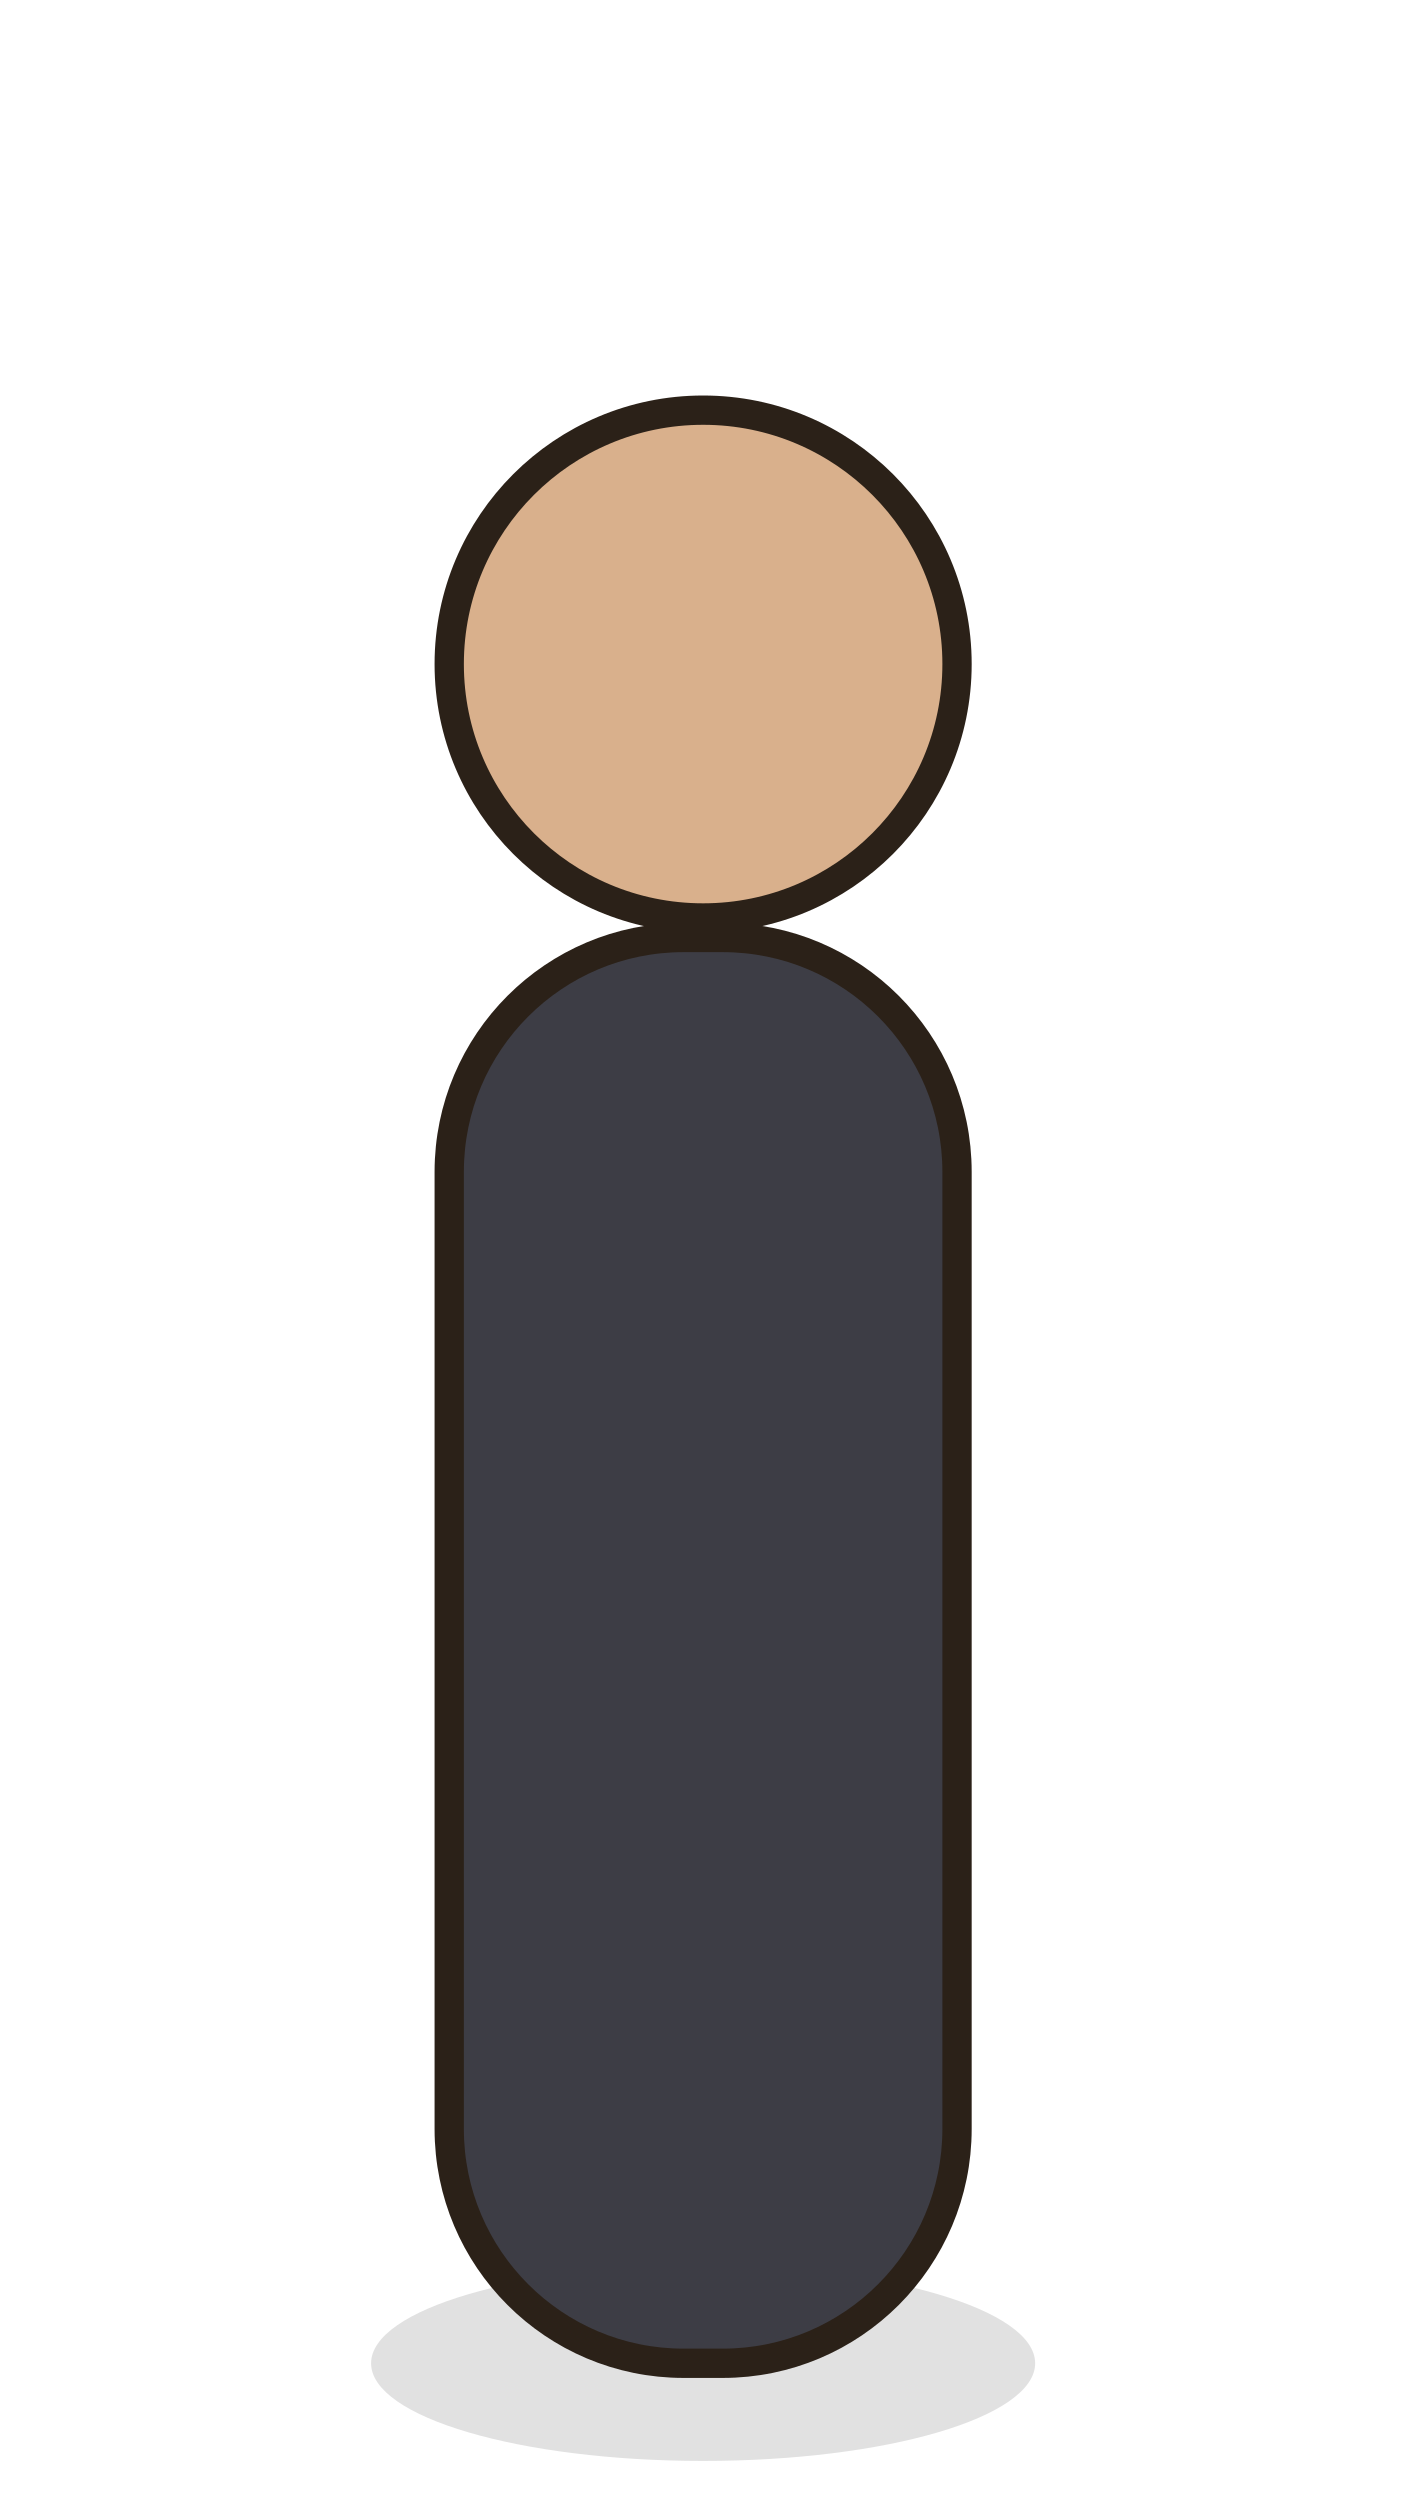
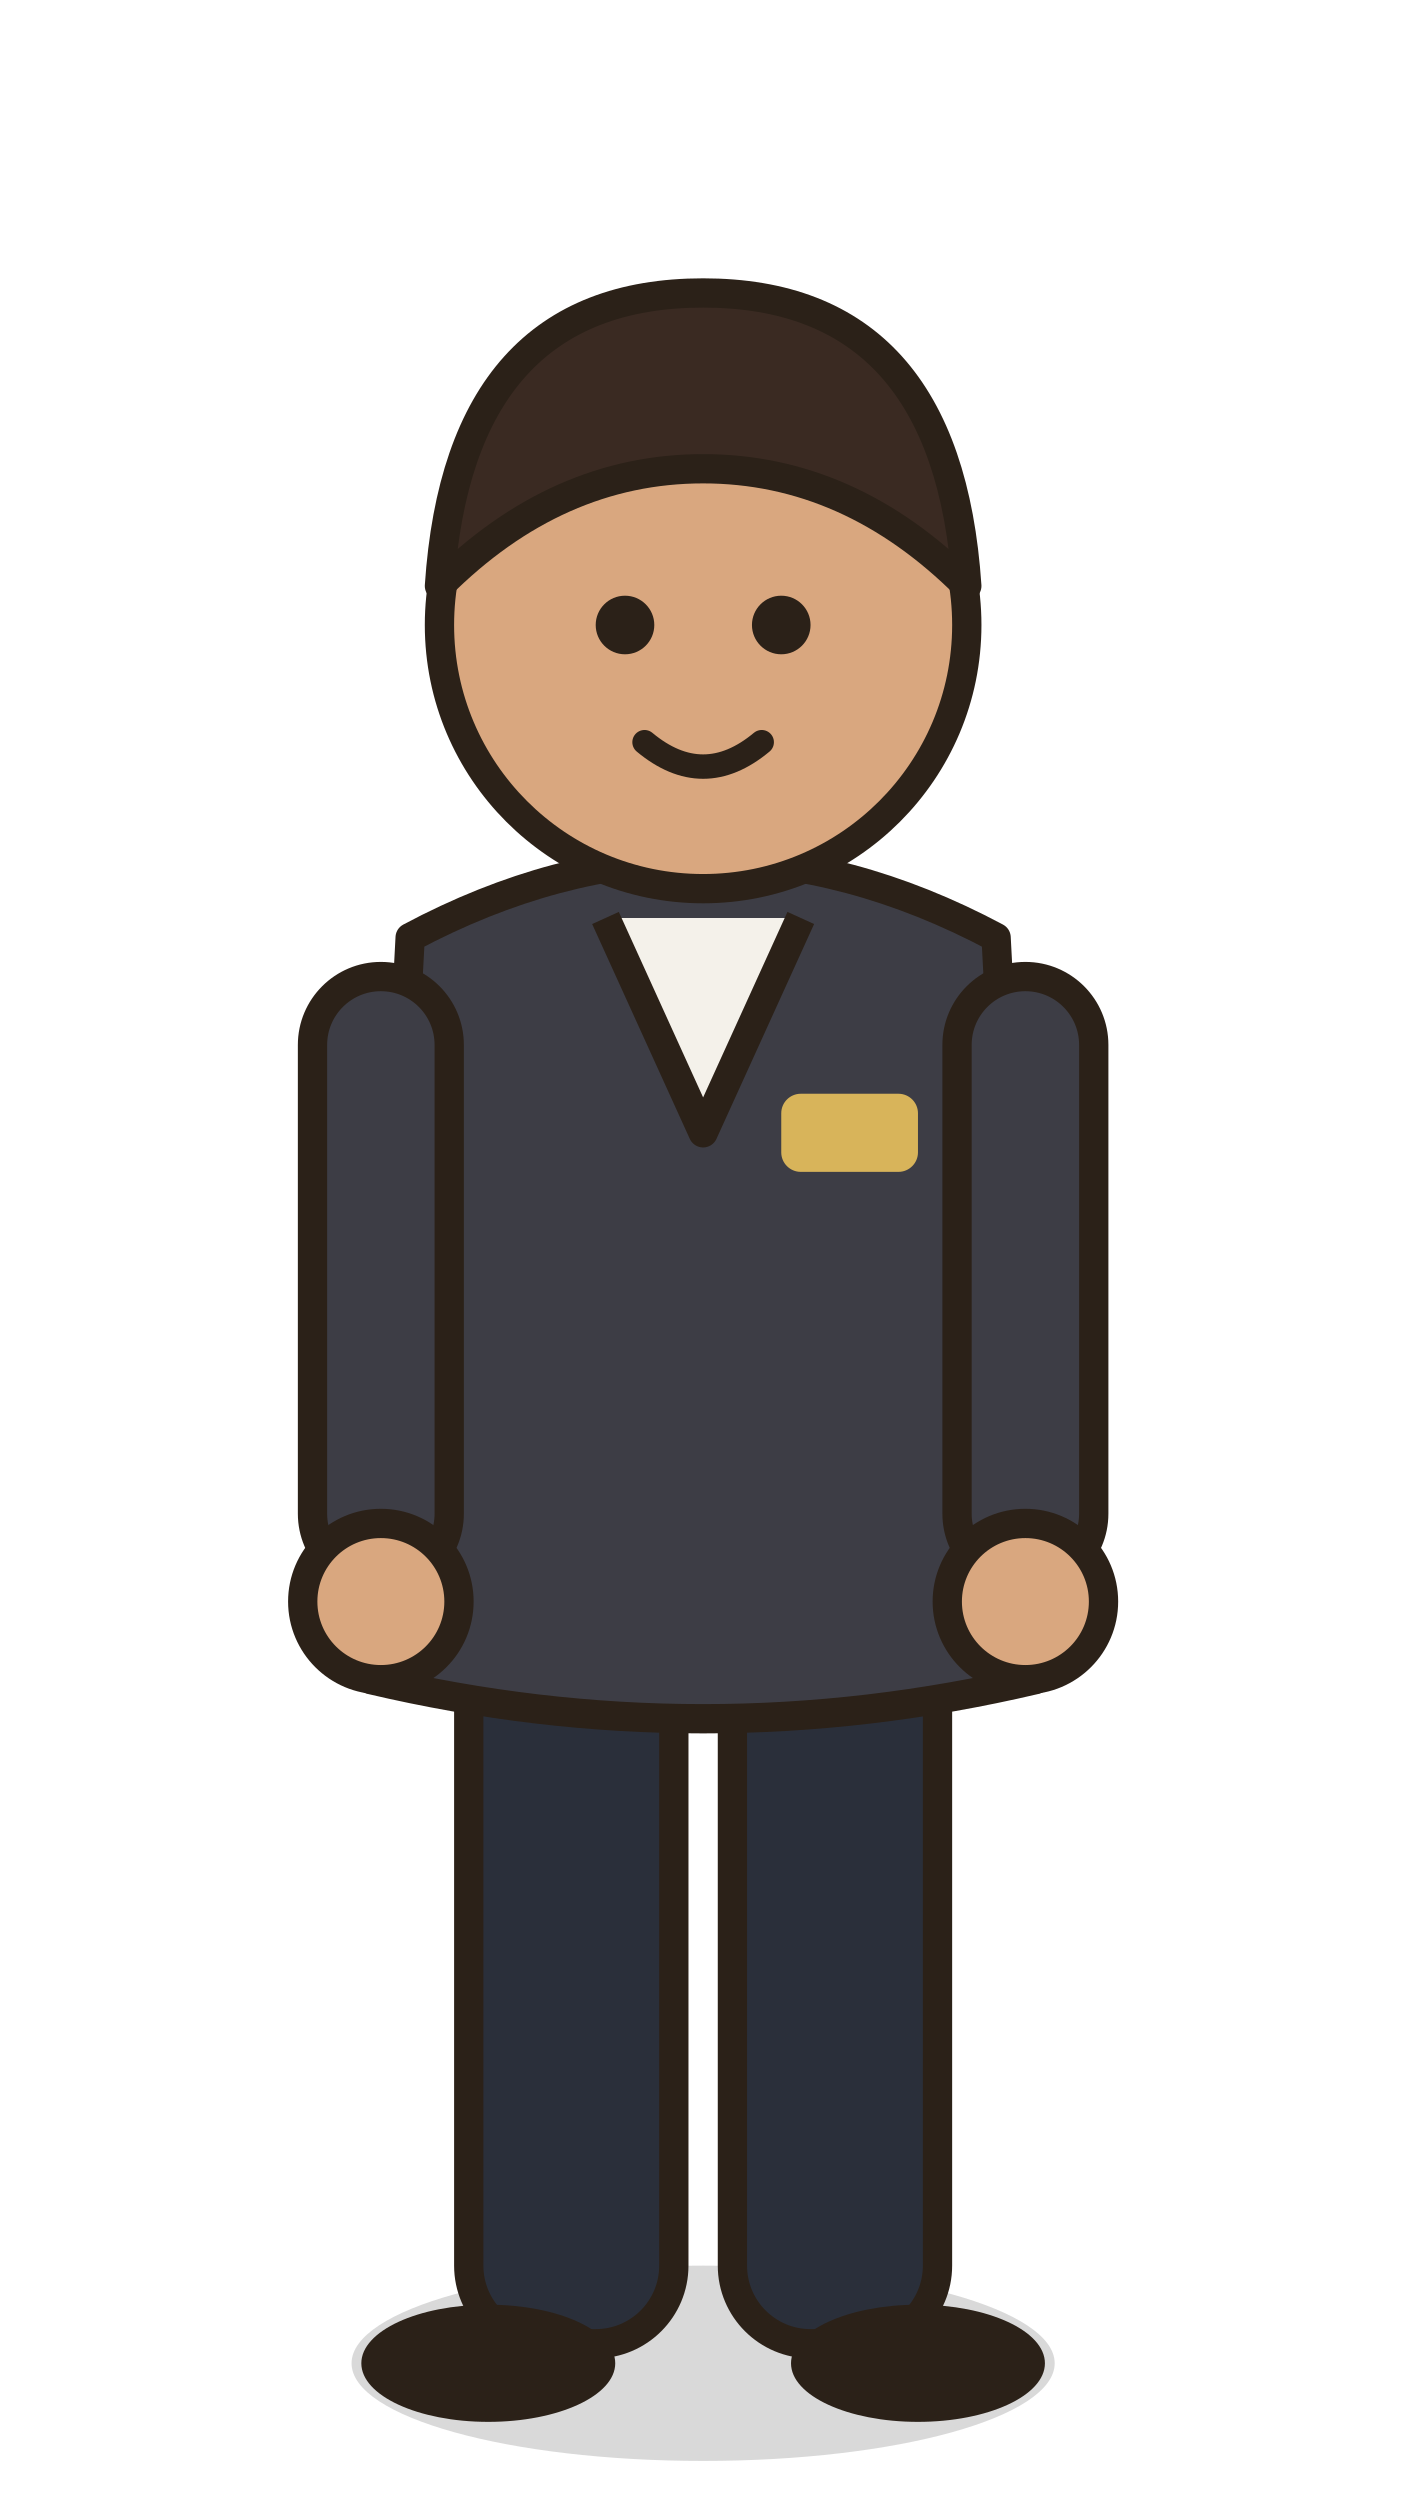
<svg xmlns="http://www.w3.org/2000/svg" width="144" height="256" viewBox="0 0 144 256">
-   <ellipse cx="72" cy="242" rx="34" ry="10" fill="#000" fill-opacity="0.12" />
-   <rect x="46" y="96" width="52" height="146" rx="24" fill="#3d3d45" stroke="#2b2118" stroke-width="3" />
-   <circle cx="72" cy="68" r="26" fill="#d9b08c" stroke="#2b2118" stroke-width="3" />
+   <ellipse cx="72" cy="242" rx="36" ry="10" fill="#000" fill-opacity="0.15" />
+   <rect x="48" y="166" width="21" height="74" rx="8" fill="#2a2f3a" stroke="#2b2118" stroke-width="3" stroke-linejoin="round" />
+   <rect x="75" y="166" width="21" height="74" rx="8" fill="#2a2f3a" stroke="#2b2118" stroke-width="3" stroke-linejoin="round" />
+   <path d="M42,96 q30,-16 60,0 l4,76 q-34,8 -68,0 z" fill="#3d3d45" stroke="#2b2118" stroke-width="3" stroke-linejoin="round" />
+   <path d="M62,94 l10,22 l10,-22" fill="#f4f1ea" stroke="#2b2118" stroke-width="3" stroke-linejoin="round" />
+   <ellipse cx="50" cy="242" rx="13" ry="6" fill="#2b2118" />
+   <ellipse cx="94" cy="242" rx="13" ry="6" fill="#2b2118" />
+   <rect x="32" y="100" width="14" height="62" rx="7" fill="#3d3d45" stroke="#2b2118" stroke-width="3" stroke-linejoin="round" />
+   <rect x="98" y="100" width="14" height="62" rx="7" fill="#3d3d45" stroke="#2b2118" stroke-width="3" stroke-linejoin="round" />
+   <circle cx="39" cy="164" r="8" fill="#d9a77f" stroke="#2b2118" stroke-width="3" stroke-linejoin="round" />
+   <circle cx="105" cy="164" r="8" fill="#d9a77f" stroke="#2b2118" stroke-width="3" stroke-linejoin="round" />
+   <rect x="80" y="112" width="14" height="8" rx="2" fill="#d8b45a" />
+   <circle cx="72" cy="64" r="27" fill="#d9a77f" stroke="#2b2118" stroke-width="3" stroke-linejoin="round" />
+   <path d="M45,60 q2,-30 27,-30 q25,0 27,30 q-12,-12 -27,-12 q-15,0 -27,12z" fill="#3a2a22" stroke="#2b2118" stroke-width="3" stroke-linejoin="round" />
+   <circle cx="64" cy="64" r="3" fill="#2b2118" />
+   <circle cx="80" cy="64" r="3" fill="#2b2118" />
+   <path d="M66,76 q6,5 12,0" fill="none" stroke="#2b2118" stroke-width="2.5" stroke-linecap="round" />
</svg>
